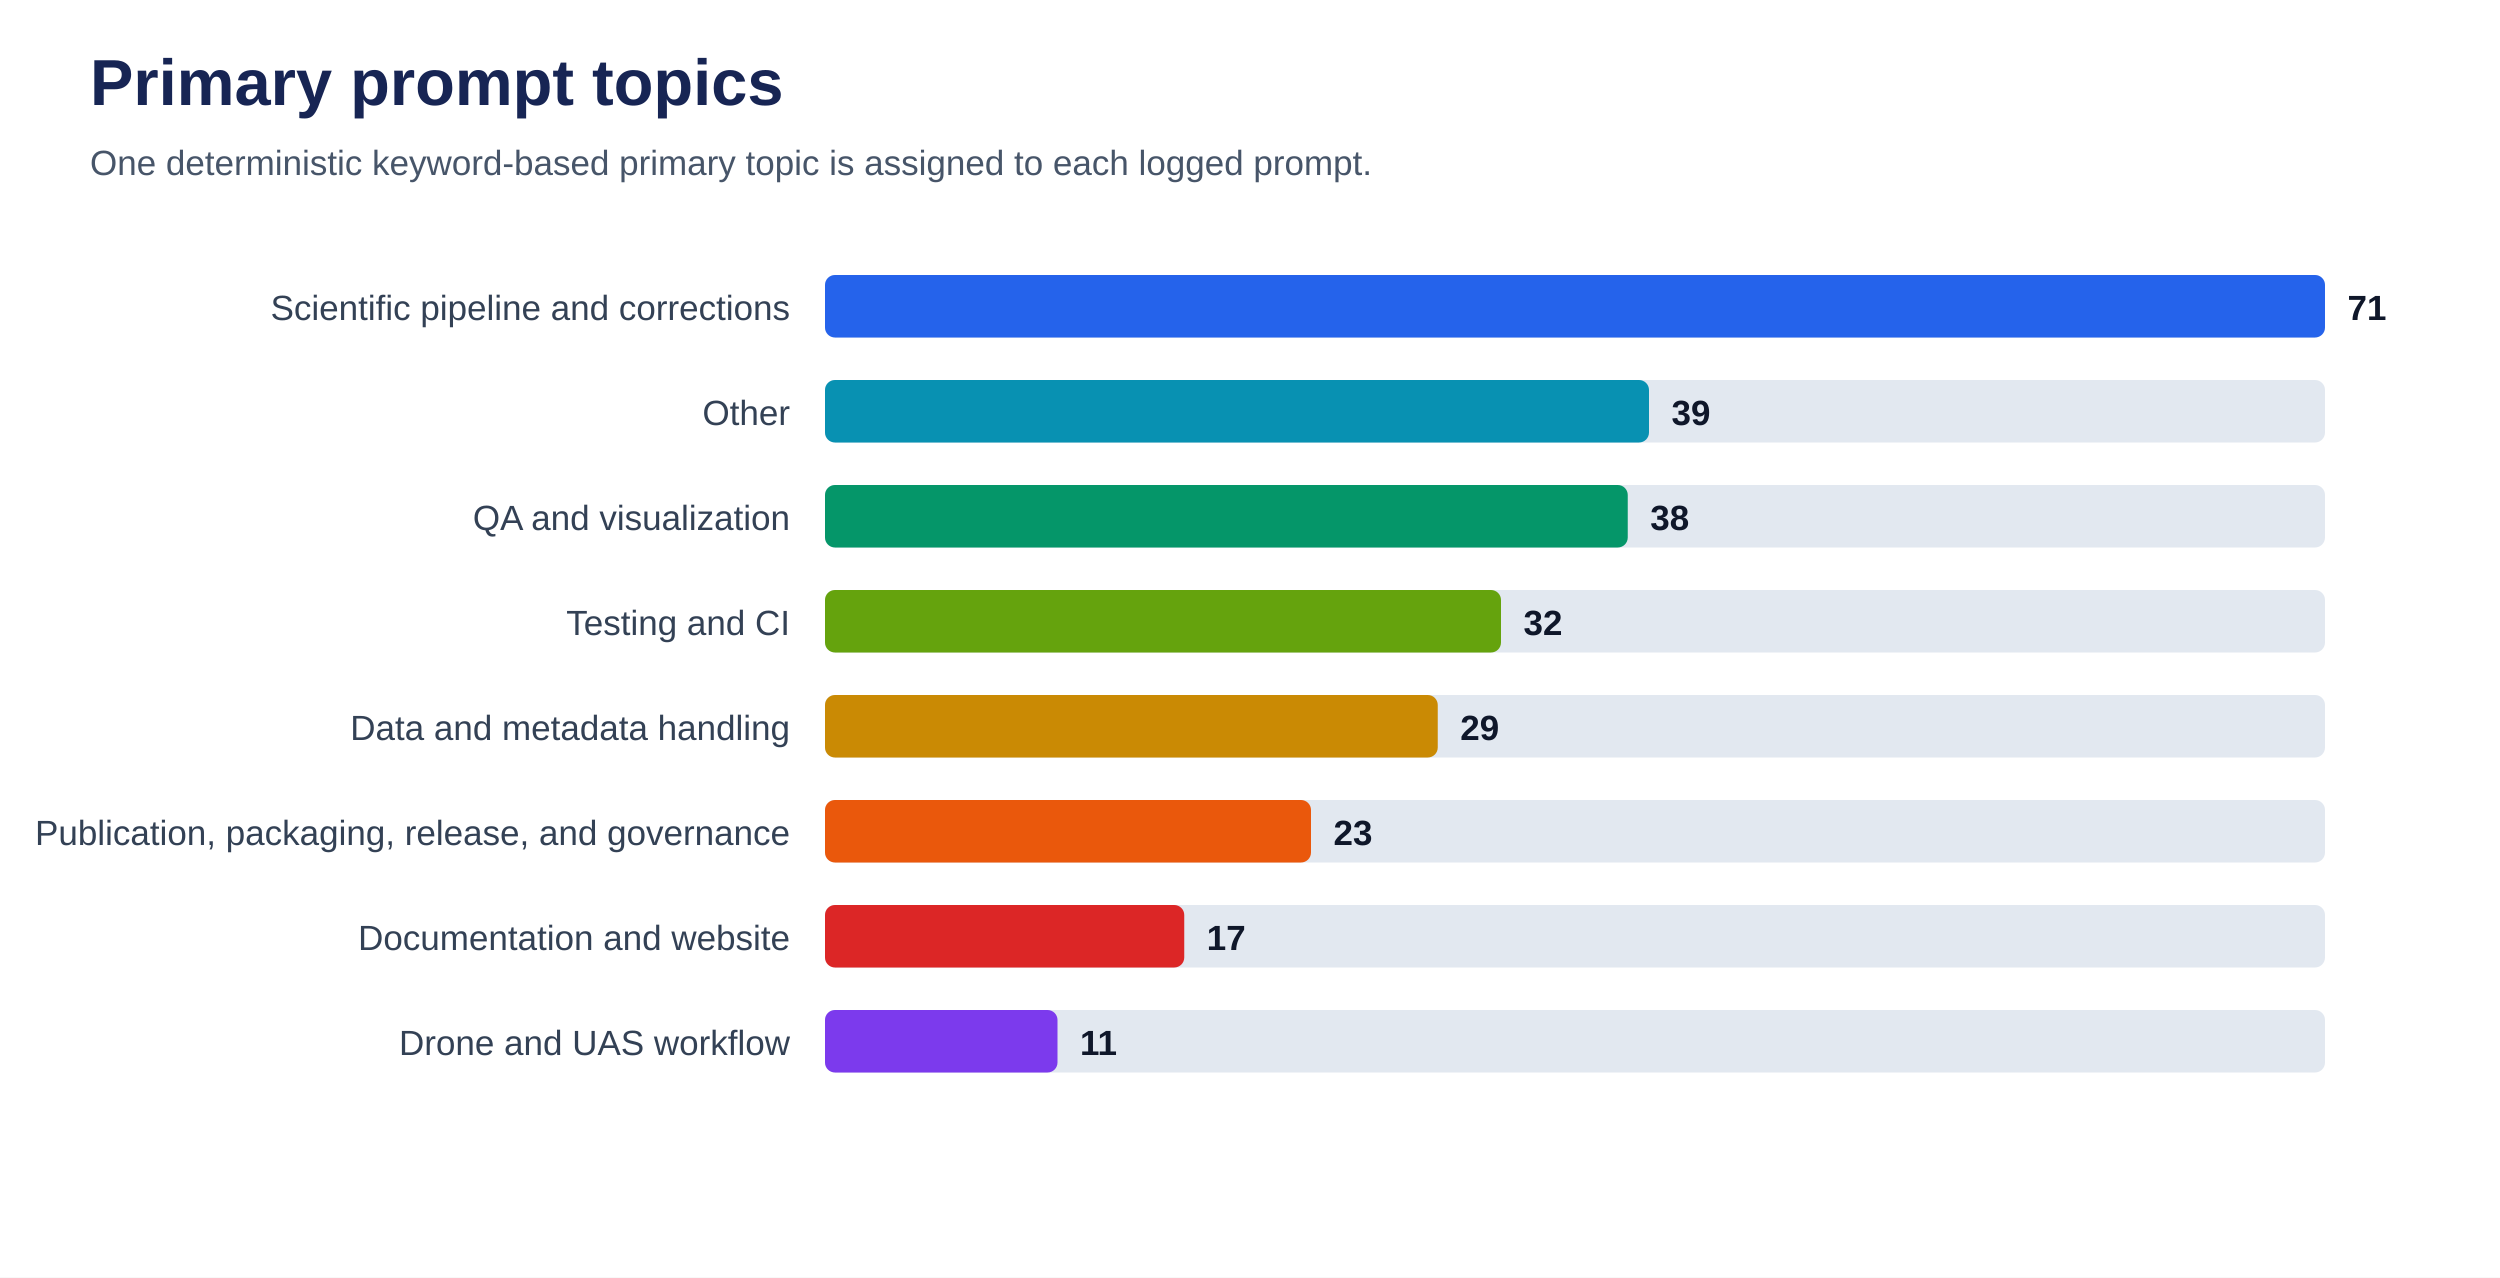
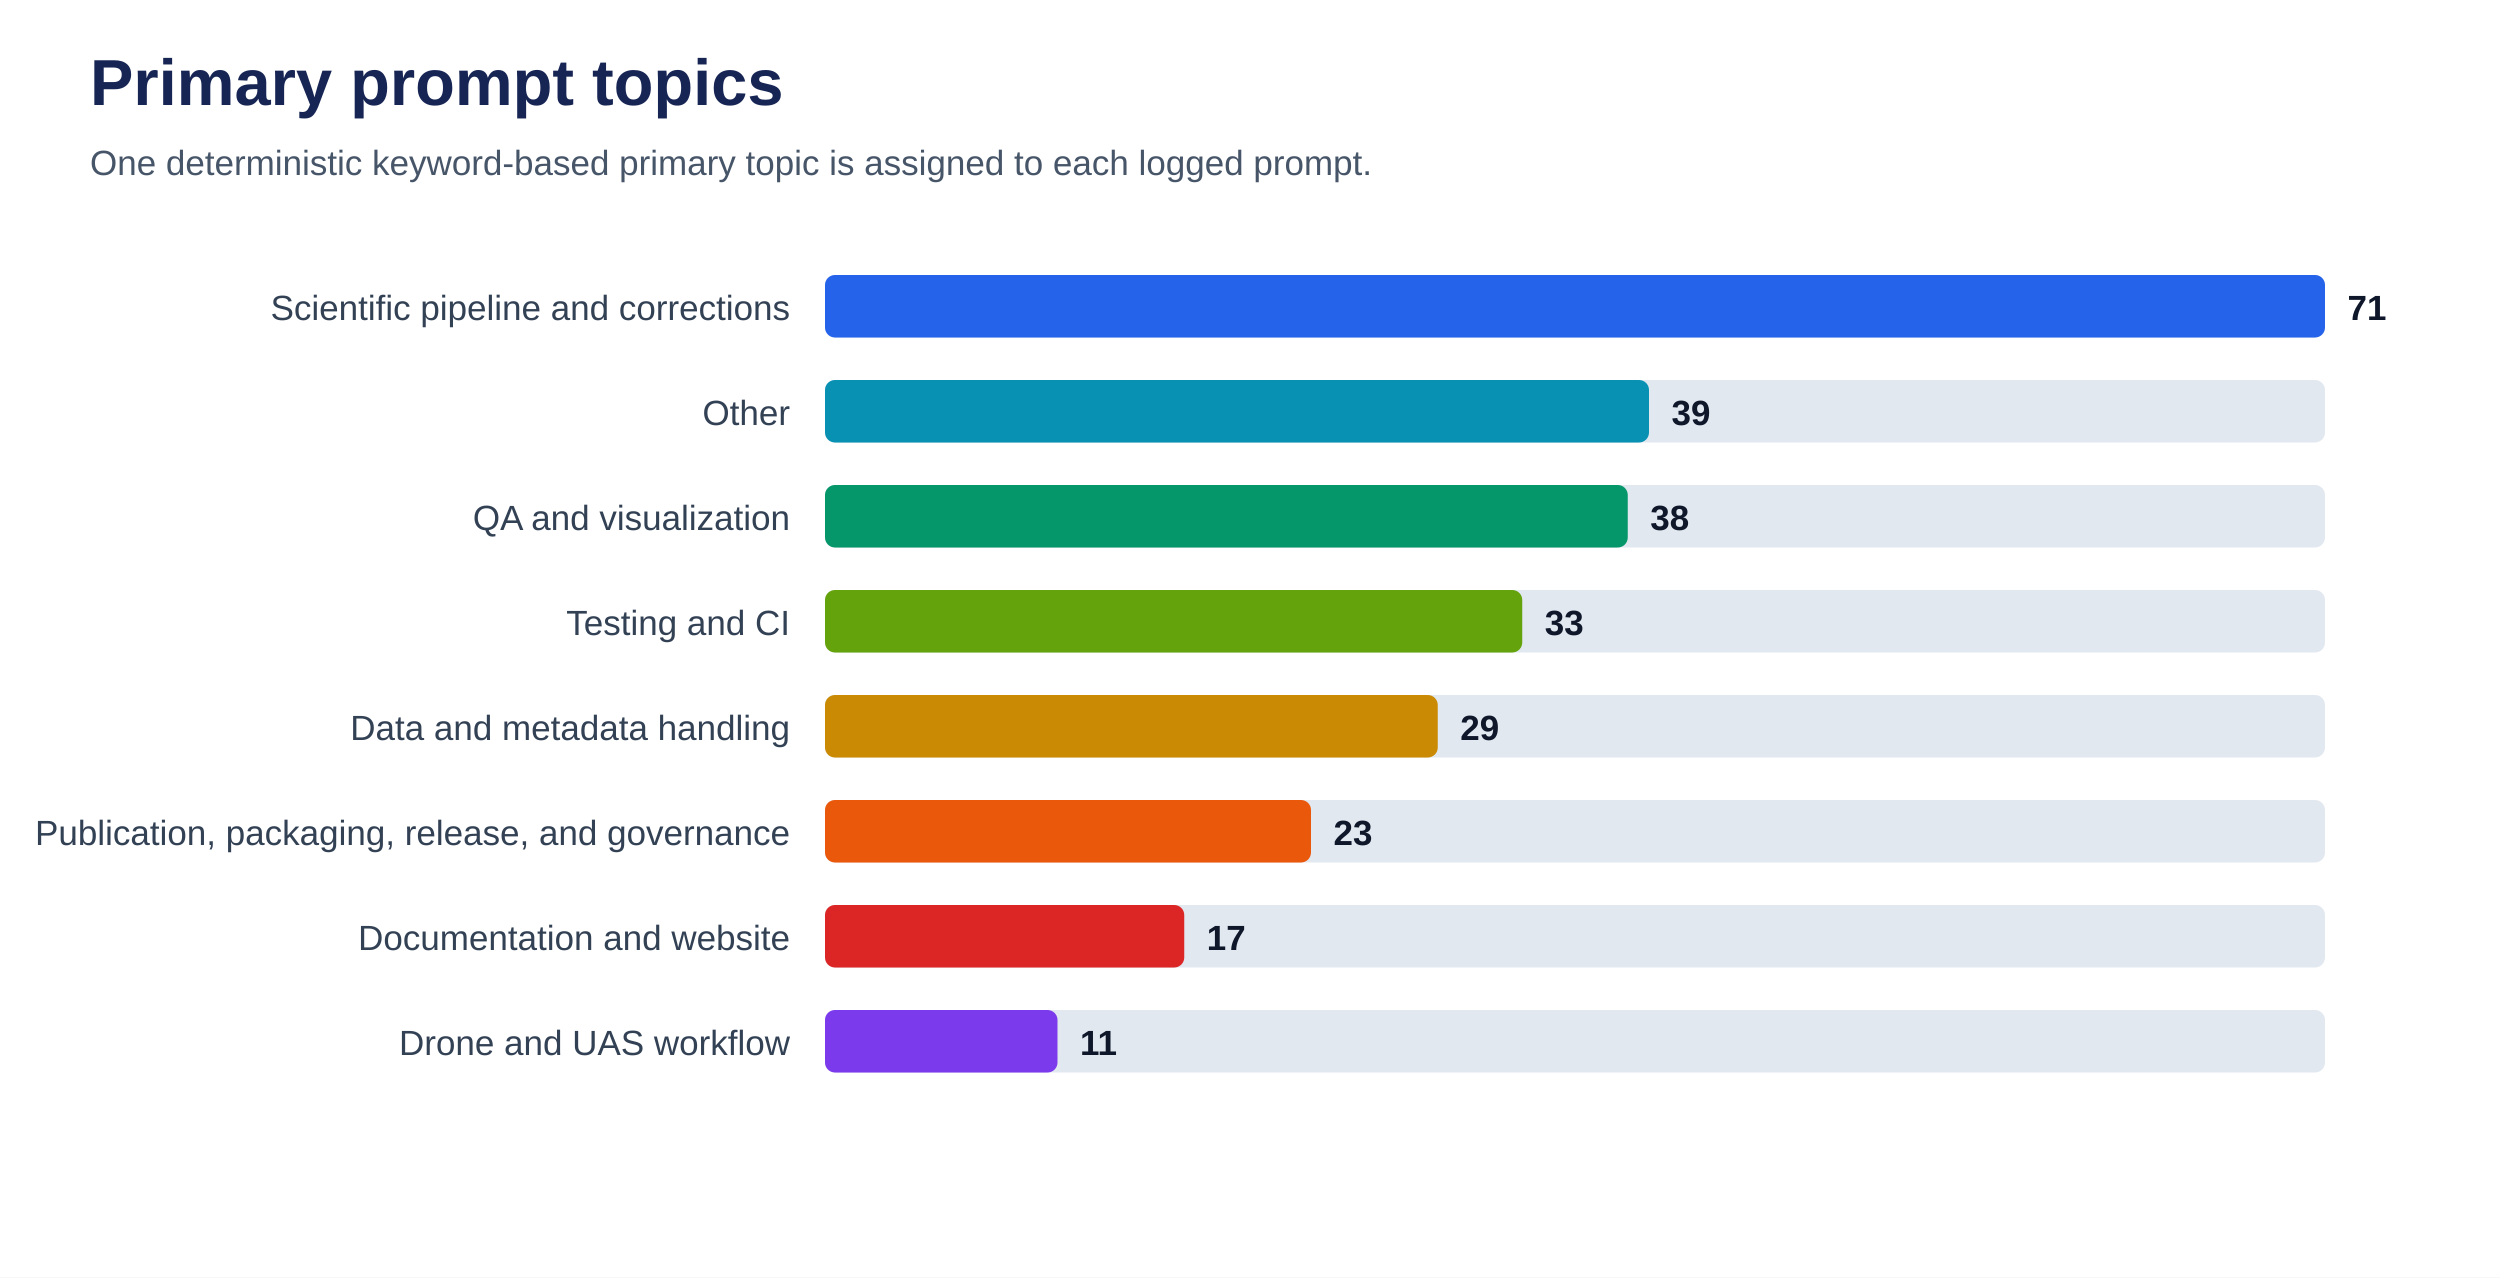
<svg xmlns="http://www.w3.org/2000/svg" viewBox="0 0 1000 511" role="img" aria-labelledby="title desc">
  <rect width="100%" height="100%" fill="#ffffff" />
  <text x="36" y="42" font-family="Arial, sans-serif" font-size="26" font-weight="700" fill="#172554">Primary prompt topics</text>
  <text x="36" y="70" font-family="Arial, sans-serif" font-size="14" fill="#475569">One deterministic keyword-based primary topic is assigned to each logged prompt.</text>
  <text x="316" y="128" text-anchor="end" font-family="Arial, sans-serif" font-size="14" fill="#334155">Scientific pipeline and corrections</text>
  <rect x="330" y="110" width="600" height="25" rx="4" fill="#e2e8f0" />
  <rect x="330" y="110" width="600.0" height="25" rx="4" fill="#2563eb" />
  <text x="939.0" y="128" font-family="Arial, sans-serif" font-size="14" font-weight="700" fill="#0f172a">71</text>
  <text x="316" y="170" text-anchor="end" font-family="Arial, sans-serif" font-size="14" fill="#334155">Other</text>
  <rect x="330" y="152" width="600" height="25" rx="4" fill="#e2e8f0" />
  <rect x="330" y="152" width="329.6" height="25" rx="4" fill="#0891b2" />
  <text x="668.6" y="170" font-family="Arial, sans-serif" font-size="14" font-weight="700" fill="#0f172a">39</text>
  <text x="316" y="212" text-anchor="end" font-family="Arial, sans-serif" font-size="14" fill="#334155">QA and visualization</text>
  <rect x="330" y="194" width="600" height="25" rx="4" fill="#e2e8f0" />
  <rect x="330" y="194" width="321.1" height="25" rx="4" fill="#059669" />
  <text x="660.1" y="212" font-family="Arial, sans-serif" font-size="14" font-weight="700" fill="#0f172a">38</text>
  <text x="316" y="254" text-anchor="end" font-family="Arial, sans-serif" font-size="14" fill="#334155">Testing and CI</text>
  <rect x="330" y="236" width="600" height="25" rx="4" fill="#e2e8f0" />
-   <rect x="330" y="236" width="270.4" height="25" rx="4" fill="#65a30d" />
-   <text x="609.4" y="254" font-family="Arial, sans-serif" font-size="14" font-weight="700" fill="#0f172a">32</text>
+   <rect x="330" y="236" width="278.9" height="25" rx="4" fill="#65a30d" />
+   <text x="617.9" y="254" font-family="Arial, sans-serif" font-size="14" font-weight="700" fill="#0f172a">33</text>
  <text x="316" y="296" text-anchor="end" font-family="Arial, sans-serif" font-size="14" fill="#334155">Data and metadata handling</text>
  <rect x="330" y="278" width="600" height="25" rx="4" fill="#e2e8f0" />
  <rect x="330" y="278" width="245.1" height="25" rx="4" fill="#ca8a04" />
  <text x="584.1" y="296" font-family="Arial, sans-serif" font-size="14" font-weight="700" fill="#0f172a">29</text>
  <text x="316" y="338" text-anchor="end" font-family="Arial, sans-serif" font-size="14" fill="#334155">Publication, packaging, release, and governance</text>
  <rect x="330" y="320" width="600" height="25" rx="4" fill="#e2e8f0" />
  <rect x="330" y="320" width="194.4" height="25" rx="4" fill="#ea580c" />
  <text x="533.4" y="338" font-family="Arial, sans-serif" font-size="14" font-weight="700" fill="#0f172a">23</text>
  <text x="316" y="380" text-anchor="end" font-family="Arial, sans-serif" font-size="14" fill="#334155">Documentation and website</text>
  <rect x="330" y="362" width="600" height="25" rx="4" fill="#e2e8f0" />
  <rect x="330" y="362" width="143.7" height="25" rx="4" fill="#dc2626" />
  <text x="482.7" y="380" font-family="Arial, sans-serif" font-size="14" font-weight="700" fill="#0f172a">17</text>
  <text x="316" y="422" text-anchor="end" font-family="Arial, sans-serif" font-size="14" fill="#334155">Drone and UAS workflow</text>
  <rect x="330" y="404" width="600" height="25" rx="4" fill="#e2e8f0" />
  <rect x="330" y="404" width="93.0" height="25" rx="4" fill="#7c3aed" />
  <text x="432.0" y="422" font-family="Arial, sans-serif" font-size="14" font-weight="700" fill="#0f172a">11</text>
</svg>
